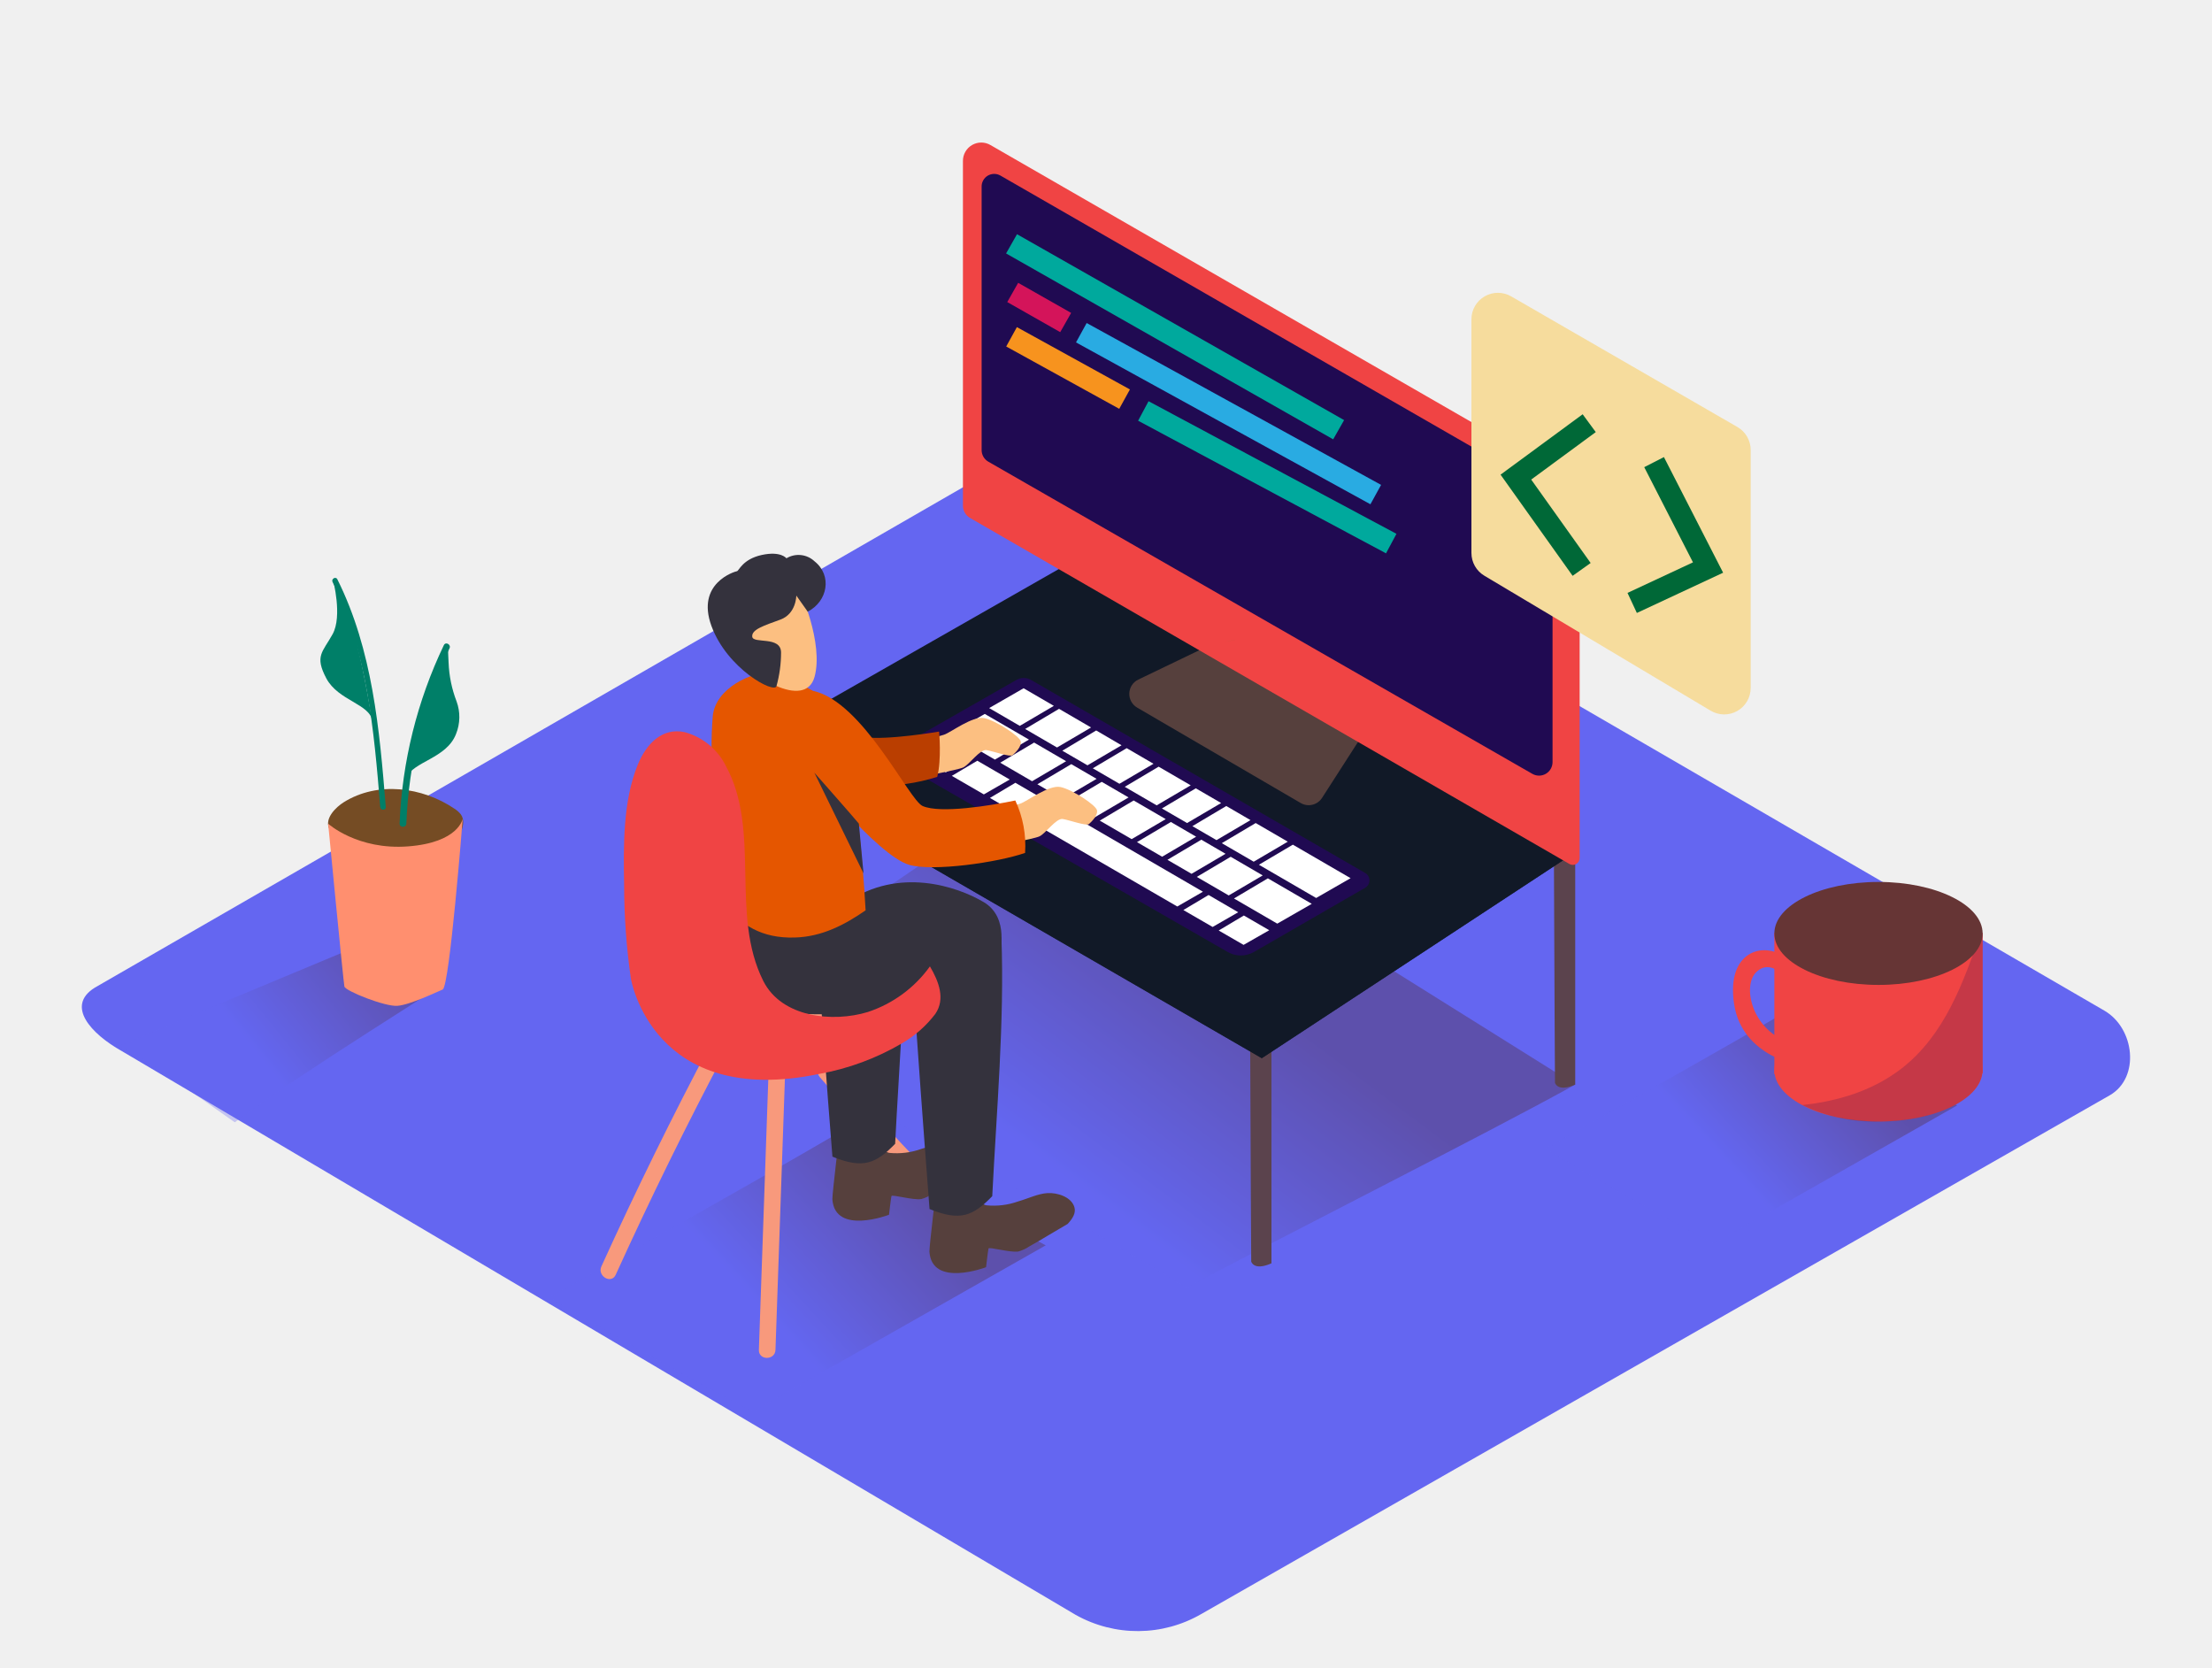
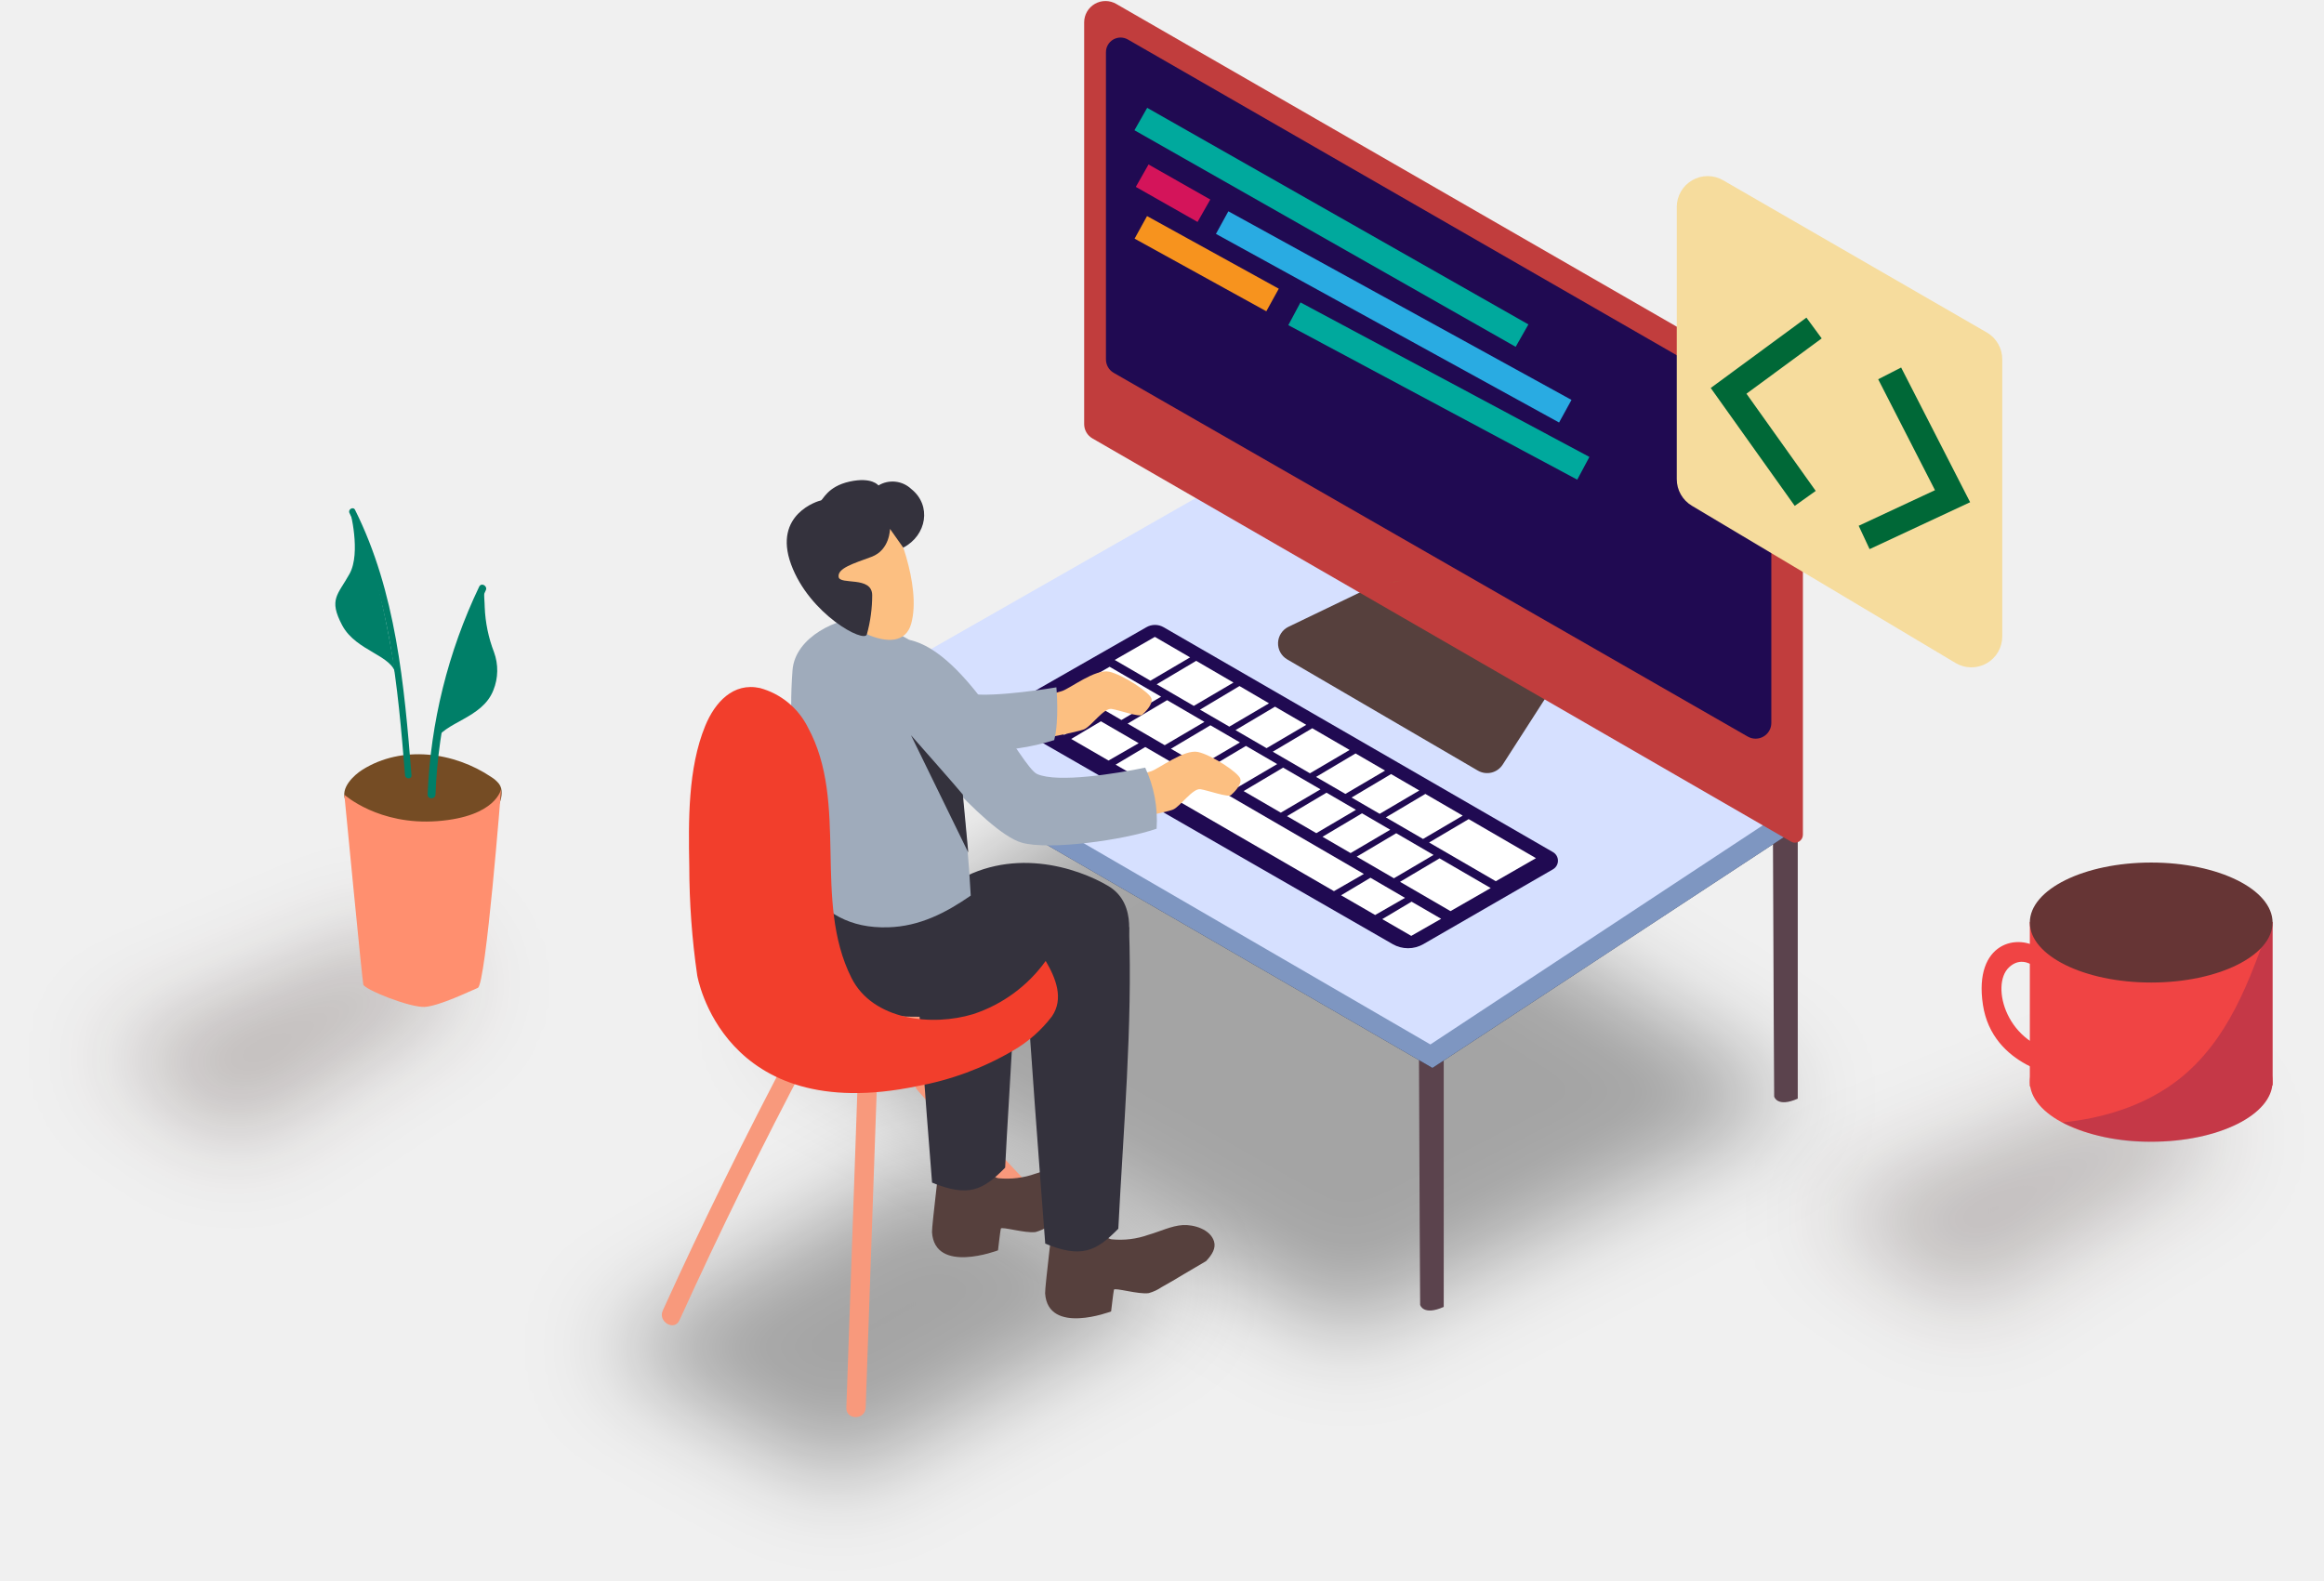
- <svg xmlns="http://www.w3.org/2000/svg" xmlns:xlink="http://www.w3.org/1999/xlink" id="Layer_2" data-name="Layer 2" viewBox="0 0 400 300" width="406" height="306" class="illustration styles_illustrationTablet__1DWOa">
+ <svg xmlns="http://www.w3.org/2000/svg" width="366" height="249" viewBox="0 0 366 249" fill="none">
+   <g opacity="0.32" filter="url(#filter0_f)">
+     <path d="M147.265 182.287C131.167 191.676 119.667 197.979 94.911 212.108C113.648 223.496 130.03 231.86 132.142 233.098L185.937 202.557C181.623 200.283 167.342 192.194 147.265 182.287Z" fill="url(#paint0_linear)" />
+   </g>
+   <g opacity="0.32" filter="url(#filter1_f)">
+     <path d="M49.084 171.609C57.438 166.047 65.933 160.688 74.378 155.278L62.38 146.518L15.914 165.905C21.527 168.848 29.109 174.36 37.087 179.973C41.055 177.141 45.024 174.309 49.084 171.609Z" fill="url(#paint1_linear)" />
+   </g>
+   <g opacity="0.32" filter="url(#filter2_f)">
+     <path d="M322.878 197C332.166 191.015 341.611 185.248 351 179.426L337.661 170L286 190.862C292.24 194.029 300.67 199.96 309.54 206C313.952 202.953 318.365 199.905 322.878 197Z" fill="url(#paint2_linear)" />
+   </g>
+   <path d="M78.935 124.219C78.866 123.932 78.738 123.662 78.56 123.427C78.232 123.028 77.841 122.685 77.403 122.412C71.505 118.423 63.335 117.337 57.103 121.225C55.682 122.118 53.56 124.138 54.403 126.046C54.89 127.152 56.372 127.802 57.448 128.248C60.869 129.616 64.445 130.56 68.095 131.06C69.415 131.283 70.754 131.507 72.084 131.628C73.004 131.717 73.931 131.573 74.781 131.209C75.63 130.846 76.375 130.274 76.946 129.548C77.87 128.34 79.352 125.985 78.935 124.219Z" fill="#754C24" />
+   <path d="M54.23 125.173C54.23 125.173 59.609 130.045 68.907 129.335C78.204 128.624 78.925 124.26 78.925 124.26C78.925 124.26 76.519 155.075 75.251 155.603C73.982 156.131 69.232 158.424 66.938 158.597C64.644 158.77 57.397 155.867 57.214 155.065C57.031 154.263 54.23 125.173 54.23 125.173Z" fill="#FF8F6F" />
+   <path d="M55.915 80.31C55.631 79.731 54.748 80.239 55.042 80.817C61.406 93.647 62.645 108.091 63.791 122.118C63.842 122.757 64.857 122.767 64.806 122.118C63.66 107.857 62.381 93.261 55.915 80.31Z" fill="#007F68" />
+   <path d="M55.113 80.391C55.113 80.391 56.889 87.05 55.052 90.379C53.215 93.708 51.703 94.368 53.895 98.499C56.087 102.63 61.954 103.188 62.34 106.355C62.726 109.522 59.538 86.045 55.113 80.391Z" fill="#007F68" />
+   <path d="M75.464 92.409C70.563 102.659 67.8 113.8 67.344 125.153C67.344 125.944 68.552 125.934 68.582 125.153C69.013 114.016 71.703 103.083 76.489 93.018C76.875 92.317 75.809 91.688 75.464 92.409Z" fill="#007F68" />
+   <path d="M76.337 95.647C76.337 94.977 76.185 93.617 76.256 92.49L75.545 92.937C73.129 98.813 69.516 112.617 68.44 116.84C69.912 113.673 75.931 113.237 77.697 108.72C78.476 106.803 78.513 104.664 77.799 102.721C76.927 100.459 76.434 98.069 76.337 95.647V95.647Z" fill="#007F68" />
+   <g opacity="0.32" filter="url(#filter3_f)">
+     <path d="M211.809 210.352C228.171 201.542 266.893 182.064 283.133 173.051L189.672 114.576L122.235 160.363C139.348 169.315 188.129 195.705 211.809 210.352Z" fill="url(#paint3_linear)" />
+   </g>
+   <path d="M132.933 111.775C133.004 133.425 133.126 152.913 133.126 152.913C133.126 152.913 133.583 154.679 136.841 153.238V110.476C135.542 110.912 134.242 111.328 132.933 111.775Z" fill="#5B434D" />
+   <path d="M223.461 164.393C223.532 186.043 223.654 205.531 223.654 205.531C223.654 205.531 224.111 207.297 227.369 205.855V163.134C226.069 163.54 224.77 163.987 223.461 164.393Z" fill="#5B434D" />
+   <path d="M279.215 131.588C279.286 153.238 279.408 172.726 279.408 172.726C279.408 172.726 279.865 174.492 283.123 173.051V130.329C281.834 130.756 280.535 131.182 279.215 131.588Z" fill="#5B434D" />
+   <path d="M132.172 110.476V114.16L225.592 168.209L283.041 130.481L283.133 126.361" fill="#111927" />
+   <path opacity="0.76" d="M132.172 110.476V114.16L225.592 168.209L283.041 130.481L283.133 126.361" fill="#A1BDF2" />
+   <path d="M132.172 110.476L192.28 76.189L283.133 126.361L225.268 164.514L132.172 110.476Z" fill="#D6E0FF" />
+   <path d="M215.585 92.632L202.928 98.722C202.45 98.951 202.044 99.306 201.753 99.749C201.462 100.191 201.297 100.705 201.276 101.234C201.255 101.763 201.379 102.288 201.634 102.752C201.89 103.216 202.266 103.602 202.725 103.868L232.738 121.377C233.387 121.755 234.157 121.868 234.887 121.692C235.617 121.516 236.25 121.065 236.656 120.433L243.944 109.095" fill="#56403D" />
+   <path d="M279.215 60.182L175.817 0.632C175.305 0.328 174.722 0.166 174.126 0.162C173.531 0.157 172.945 0.311 172.429 0.607C171.913 0.904 171.485 1.332 171.188 1.848C170.892 2.364 170.738 2.95 170.742 3.546V66.811C170.743 67.265 170.864 67.712 171.092 68.106C171.32 68.499 171.647 68.826 172.041 69.054L282.057 132.562C282.247 132.673 282.464 132.732 282.684 132.732C282.904 132.733 283.121 132.675 283.311 132.565C283.502 132.454 283.66 132.296 283.77 132.104C283.879 131.913 283.936 131.696 283.935 131.476V68.465C283.941 66.792 283.509 65.147 282.681 63.694C281.853 62.24 280.658 61.029 279.215 60.182V60.182Z" fill="#C13D3D" />
+   <path d="M177.614 6.215L275.52 62.547C276.566 63.149 277.435 64.015 278.039 65.06C278.643 66.104 278.961 67.289 278.961 68.495V113.866C278.963 114.301 278.849 114.729 278.632 115.107C278.415 115.484 278.103 115.798 277.726 116.016C277.349 116.234 276.922 116.349 276.487 116.349C276.051 116.35 275.623 116.235 275.246 116.018L175.401 58.731C175.028 58.517 174.718 58.208 174.502 57.835C174.286 57.463 174.173 57.04 174.173 56.61V8.245C174.168 7.84 174.271 7.441 174.469 7.088C174.668 6.735 174.957 6.44 175.306 6.235C175.655 6.029 176.052 5.918 176.457 5.915C176.862 5.912 177.261 6.015 177.614 6.215V6.215Z" fill="#200A52" />
+   <path d="M219.852 91.613C220.43 91.501 220.898 91.407 220.896 91.401C220.895 91.396 220.426 91.481 219.848 91.593C219.27 91.704 218.802 91.799 218.803 91.804C218.804 91.81 219.274 91.724 219.852 91.613Z" fill="#AB643C" />
+   <path d="M271.532 65.115C272.12 65.115 272.597 64.597 272.597 63.958C272.597 63.319 272.12 62.801 271.532 62.801C270.943 62.801 270.466 63.319 270.466 63.958C270.466 64.597 270.943 65.115 271.532 65.115Z" fill="#659FE4" />
+   <path d="M268.131 63.42C268.72 63.42 269.197 62.902 269.197 62.263C269.197 61.624 268.72 61.106 268.131 61.106C267.543 61.106 267.065 61.624 267.065 62.263C267.065 62.902 267.543 63.42 268.131 63.42Z" fill="#C5E9FF" />
+   <path d="M179.664 18.75L239.701 52.864" stroke="#00A99D" stroke-width="4.06" stroke-miterlimit="10" />
+   <path d="M179.877 27.672L189.601 33.194" stroke="#D4145A" stroke-width="4.06" stroke-miterlimit="10" />
+   <path d="M192.473 35.061L246.512 64.77" stroke="#29ABE2" stroke-width="4.06" stroke-miterlimit="10" />
+   <path d="M179.664 35.812L200.41 47.251" stroke="#F7931E" stroke-width="4.06" stroke-miterlimit="10" />
+   <path d="M203.851 49.424L249.354 73.763" stroke="#00A99D" stroke-width="4.06" stroke-miterlimit="10" />
+   <path d="M315.329 56.6V100.245C315.331 101.105 315.104 101.951 314.672 102.696C314.239 103.44 313.617 104.056 312.869 104.482C312.121 104.907 311.273 105.126 310.412 105.116C309.551 105.106 308.709 104.868 307.97 104.426L266.446 79.66C265.722 79.229 265.122 78.617 264.706 77.884C264.289 77.15 264.071 76.322 264.071 75.478V32.605C264.07 31.751 264.295 30.911 264.722 30.171C265.149 29.431 265.763 28.817 266.503 28.39C267.243 27.962 268.082 27.738 268.936 27.738C269.791 27.739 270.63 27.965 271.369 28.393L312.893 52.367C313.636 52.795 314.253 53.412 314.681 54.155C315.109 54.899 315.332 55.742 315.329 56.6V56.6Z" fill="#F6DC9D" />
+   <path d="M285.691 51.667L272.232 61.563L284.3 78.503" stroke="#006837" stroke-width="4.06" stroke-miterlimit="10" />
+   <path d="M297.597 58.812L307.503 78.158L293.577 84.654" stroke="#006837" stroke-width="4.06" stroke-miterlimit="10" />
+   <path d="M180.527 98.803L158.714 111.268C158.487 111.4 158.298 111.589 158.166 111.817C158.035 112.045 157.966 112.304 157.966 112.567C157.966 112.83 158.035 113.088 158.166 113.316C158.298 113.544 158.487 113.734 158.714 113.866L219.33 148.711C220.065 149.134 220.898 149.357 221.746 149.357C222.594 149.357 223.427 149.134 224.161 148.711L244.573 136.927C244.811 136.79 245.009 136.592 245.147 136.354C245.284 136.117 245.357 135.847 245.357 135.572C245.357 135.297 245.284 135.027 245.147 134.789C245.009 134.551 244.811 134.354 244.573 134.217L183.267 98.803C182.851 98.56 182.378 98.431 181.897 98.431C181.415 98.431 180.942 98.56 180.527 98.803V98.803Z" fill="#200A52" />
+   <path d="M213.484 118.677L207.262 122.372L211.88 125.051L218.132 121.377L213.484 118.677Z" fill="white" />
+   <path d="M206.663 114.708L200.441 118.403L206.297 121.803L212.55 118.129L206.663 114.708Z" fill="white" />
+   <path d="M181.876 100.316L175.553 103.949L181.176 107.218L187.428 103.543L181.876 100.316Z" fill="white" />
+   <path d="M195.203 108.06L188.981 111.775L193.6 114.455L199.852 110.78L195.203 108.06Z" fill="white" />
+   <path d="M188.383 104.091L182.161 107.786L188.007 111.186C188.697 110.79 192.615 108.476 194.259 107.512L188.383 104.091Z" fill="white" />
+   <path d="M219.076 121.925L212.854 125.62L217.28 128.188L223.522 124.513L219.076 121.925Z" fill="white" />
+   <path d="M200.796 111.308L194.574 115.003L199.467 117.845L205.719 114.17L200.796 111.308Z" fill="white" />
+   <path d="M224.476 125.051L218.254 128.746L224.111 132.146L230.363 128.472L224.476 125.051Z" fill="white" />
+   <path d="M231.297 129.02L225.065 132.704L235.57 138.804L241.893 135.171L231.297 129.02Z" fill="white" />
+   <path d="M174.751 105.025L168.428 108.659L176.609 113.409L182.861 109.735L174.751 105.025Z" fill="white" />
+   <path d="M190.626 114.241L184.404 117.936L189.022 120.616L195.274 116.941L190.626 114.241Z" fill="white" />
+   <path d="M202.075 120.91L195.853 124.605L201.71 128.005L207.962 124.331L202.075 120.91Z" fill="white" />
+   <path d="M196.219 117.49L189.997 121.184L194.889 124.026L201.141 120.352L196.219 117.49Z" fill="white" />
+   <path d="M208.906 124.858L202.684 128.553L207.302 131.233L213.545 127.558L208.906 124.858Z" fill="white" />
+   <path d="M214.499 128.106L208.277 131.801L212.702 134.369L218.944 130.695L214.499 128.106Z" fill="white" />
+   <path d="M183.805 110.283L177.583 113.978L183.429 117.378L189.682 113.704L183.805 110.283Z" fill="white" />
+   <path d="M219.888 131.243L213.666 134.937L219.523 138.338L225.765 134.663L219.888 131.243Z" fill="white" />
+   <path d="M220.487 138.896L228.435 143.514L234.768 139.88L226.709 135.201L220.487 138.896Z" fill="white" />
+   <path d="M215.828 138.256L211.2 141.017L216.569 144.123L221.269 141.423L215.828 138.256Z" fill="white" />
+   <path d="M217.686 144.773L222.253 147.412L226.963 144.722L222.304 142.022L217.686 144.773Z" fill="white" />
+   <path d="M166.946 109.867L162.094 112.567L167.596 115.744L172.356 113.013L166.946 109.867Z" fill="white" />
+   <path d="M173.381 113.612L168.702 116.393L174.579 119.794L179.329 117.063L173.381 113.612Z" fill="white" />
+   <path d="M180.364 117.662L175.695 120.443L210.083 140.368L214.793 137.657L180.364 117.662Z" fill="white" />
+   <path d="M338.785 179.831C349.341 179.831 357.898 175.6 357.898 170.381C357.898 165.162 349.341 160.931 338.785 160.931C328.23 160.931 319.673 165.162 319.673 170.381C319.673 175.6 328.23 179.831 338.785 179.831Z" fill="#F04444" />
+   <path d="M357.908 145.209V170.909C357.908 170.909 343.698 184.104 319.673 171.122V145.209" fill="#F04444" />
+   <path opacity="0.21" d="M342.987 170.127C337.709 174.187 331.335 176.116 324.799 176.806C329.154 178.913 333.948 179.956 338.785 179.851C348.935 179.851 357.228 175.933 357.837 170.98L357.898 170.929V145.209H357.542C354.325 154.405 350.935 163.956 342.987 170.127Z" fill="#200A52" />
+   <path d="M322.535 154.405C322.535 154.405 319.368 149.563 316.384 152.375C313.4 155.187 316.009 164.86 324.768 165.793V169.63C324.768 169.63 313.776 168.138 312.284 158.262C310.792 148.386 317.876 146.864 321.419 149.584" fill="#F04444" />
+   <path d="M338.785 154.76C349.341 154.76 357.898 150.53 357.898 145.311C357.898 140.092 349.341 135.861 338.785 135.861C328.23 135.861 319.673 140.092 319.673 145.311C319.673 150.53 328.23 154.76 338.785 154.76Z" fill="#663535" />
+   <path d="M158.907 145.27C154.198 141.981 148.656 140.195 142.667 141.494C136.293 142.895 130.771 146.904 124.275 147.889C123.26 148.041 119.15 147.777 118.52 148.376C100.443 165.489 151 163.652 151 163.652C155.903 159.592 160.521 155.684 165.393 151.624C163.911 148.376 161.475 147.077 158.907 145.27Z" fill="#F8997C" />
+   <path d="M135.085 170.117L133.288 221.74C133.217 223.699 136.262 223.699 136.333 221.74L138.13 170.117C138.231 168.158 135.197 168.168 135.085 170.117Z" fill="#F8997C" />
+   <path d="M173.016 197.735C163.813 188.729 155.016 179.33 146.626 169.539C145.347 168.047 143.205 170.209 144.474 171.691C152.851 181.475 161.648 190.874 170.864 199.887C172.265 201.257 174.426 199.065 173.016 197.735Z" fill="#F8997C" />
+   <path d="M124.57 165.347C117.424 178.833 110.695 192.525 104.381 206.424C103.579 208.19 106.198 209.743 107.01 207.956C113.323 194.058 120.053 180.365 127.198 166.879C128.112 165.154 125.493 163.611 124.57 165.347Z" fill="#F8997C" />
+   <path d="M160.166 110.76C160.785 110.608 165.992 109.268 167.271 108.842C168.55 108.415 172.508 105.34 174.66 105.797C176.812 106.253 181.146 109.106 181.349 110.06C181.552 111.014 180.334 112.171 179.877 112.587C179.42 113.003 176.284 111.856 175.066 111.663C173.848 111.47 171.909 114.353 170.762 114.861C169.615 115.368 162.206 116.698 162.206 116.698" fill="#FCBF81" />
+   <path d="M174.163 123.407C174.782 123.255 179.989 121.915 181.268 121.489C182.546 121.062 186.505 117.987 188.657 118.444C190.809 118.9 195.143 121.752 195.346 122.707C195.549 123.661 194.331 124.818 193.874 125.234C193.417 125.65 190.281 124.503 189.063 124.31C187.845 124.117 185.906 127 184.759 127.508C183.612 128.015 176.203 129.345 176.203 129.345" fill="#FCBF81" />
+   <path d="M172.143 189.006C173.087 187.991 173.706 186.976 173.381 185.911C172.802 184.013 170.224 183.241 168.458 183.343C166.692 183.444 164.865 184.358 163.079 184.865C161.211 185.536 159.217 185.782 157.243 185.586C156.925 185.539 156.635 185.376 156.431 185.129C155.883 185.008 155.377 184.745 154.962 184.368C154.547 183.99 154.238 183.511 154.066 182.977L148.219 180.886C148.219 180.886 146.727 193.239 146.778 194.081C147.214 200.75 157.171 196.944 157.171 196.944C157.171 196.944 157.527 193.899 157.618 193.523C157.709 193.148 161.526 194.305 163.099 194.061C163.823 193.859 164.508 193.54 165.129 193.117C166.306 192.468 167.464 191.777 168.611 191.087C169.757 190.397 170.955 189.717 172.143 189.006Z" fill="#56403D" />
+   <path d="M150.31 143.413C148.118 143.626 145.925 143.91 143.743 144.225C144.65 158.252 145.665 172.269 146.788 186.276C152.472 188.6 154.776 187.524 158.298 183.921C158.968 170.554 160.135 156.516 160.105 143.037C156.857 143.179 153.588 143.321 150.31 143.413Z" fill="#34323D" />
+   <path d="M126.691 139.566C126.691 139.566 125.747 154.923 133.461 158.343C141.175 161.764 156.999 160.059 164.784 155.491C168.809 153.04 173.032 150.931 177.411 149.188C177.411 149.188 179.441 142.469 174.558 139.566C169.676 136.663 158.978 133.07 149.457 139.566" fill="#34323D" />
+   <path d="M166.022 116.576C166.844 113.44 166.367 108.263 166.367 108.263C166.367 108.263 156.735 109.907 152.675 109.278C148.615 108.649 141.977 100.143 141.977 100.143L142.88 116.992C150.574 118.606 158.542 118.951 166.022 116.576Z" fill="#9FABBB" />
+   <path d="M189.956 198.629C190.9 197.614 191.519 196.599 191.194 195.533C190.616 193.635 188.038 192.863 186.271 192.965C184.505 193.066 182.678 193.98 180.892 194.487C179.024 195.158 177.031 195.404 175.056 195.208C174.738 195.161 174.449 194.999 174.244 194.751C173.696 194.63 173.19 194.367 172.775 193.99C172.36 193.612 172.051 193.133 171.879 192.599L166.032 190.509C166.032 190.509 164.54 202.861 164.591 203.704C165.028 210.372 174.985 206.566 174.985 206.566C174.985 206.566 175.34 203.521 175.431 203.145C175.523 202.77 179.339 203.927 180.912 203.683C181.636 203.481 182.322 203.162 182.942 202.739C184.12 202.09 185.277 201.399 186.424 200.709C187.571 200.019 188.779 199.339 189.956 198.629Z" fill="#56403D" />
+   <path d="M167.464 139.941C165.434 138.987 163.343 139.089 160.927 139.099C161.262 144.042 161.079 145.818 161.384 150.751L161.465 152.06C162.399 166.676 163.495 181.282 164.611 195.888C170.295 198.212 172.599 197.137 176.122 193.533C176.903 177.973 178.375 161.551 177.806 146.062C174.528 142.814 171.625 141.89 167.464 139.941Z" fill="#34323D" />
+   <path d="M126.559 136.389C126.559 136.764 126.63 138.033 126.691 139.566C129.888 143.778 133.796 146.244 139.886 146.062C144.849 145.92 149.021 143.747 152.878 141.068C152.391 132.085 150.939 116.708 148.676 106.02C148.483 105.117 146.138 104.508 145.448 104.132C143.834 103.249 144.778 101.726 143.195 100.783C140.898 99.445 138.507 98.278 136.039 97.291H135.978C132.03 97.23 125.219 100.275 124.813 105.563C124.194 113.683 125.087 118.606 125.717 126.716C125.95 129.984 126.285 133.212 126.559 136.389Z" fill="#9FABBB" />
+   <path d="M140.312 81.893C140.83 82.025 145.215 92.114 143.499 98.245C141.784 104.376 131.37 98.072 128.751 93.403C126.133 88.734 130.467 79.295 140.312 81.893Z" fill="#FCBF81" />
+   <path d="M140.16 83.304C140.16 83.304 140.16 86.633 137.247 87.709C134.334 88.785 131.908 89.506 132.071 90.856C132.233 92.206 137.338 90.663 137.359 93.749C137.36 95.827 137.08 97.896 136.526 99.9C136.202 101.412 127.462 96.773 124.58 88.877C121.697 80.98 128.914 78.879 129.269 78.828C129.624 78.777 130.284 76.626 133.806 75.854C137.328 75.083 138.343 76.463 138.343 76.463C139.147 75.979 140.087 75.771 141.02 75.872C141.954 75.973 142.828 76.376 143.51 77.021C146.768 79.61 145.946 84.34 142.251 86.258L140.16 83.304Z" fill="#34323D" />
+   <path d="M180.354 120.91C175.817 121.854 166.601 123.356 163.343 121.925C160.815 120.819 152.381 102.731 143.215 100.793L141.977 114.597C141.977 114.597 154.938 131.04 160.927 132.735C165.281 133.963 177.004 132.319 182.151 130.532C182.373 127.225 181.755 123.914 180.354 120.91V120.91Z" fill="#9FABBB" />
+   <path d="M151.64 125.163C150.98 124.31 143.469 115.805 143.469 115.805L152.492 134.288L151.64 125.163Z" fill="#34323D" />
+   <path d="M164.682 151.36C161.863 155.29 157.868 158.222 153.274 159.734C146.839 161.693 137.48 160.749 134.1 154.04C127.949 141.799 133.725 126.472 127.229 114.566C126.479 113.061 125.419 111.732 124.12 110.665C122.82 109.598 121.31 108.817 119.687 108.375C115.475 107.451 112.582 110.618 111.06 114.343C108.319 121.022 108.421 129.334 108.553 136.45C108.56 142.197 108.977 147.936 109.801 153.623C109.801 153.623 113.74 177.486 144.433 171.081C149.749 170.118 154.854 168.228 159.516 165.499C161.905 164.121 163.996 162.282 165.667 160.089C167.565 157.328 166.296 154.09 164.682 151.36Z" fill="#F23E2C" />
  <defs>
-     <linearGradient id="linear-gradient" x1="311.03" y1="208.3" x2="332.41" y2="188.56" gradientUnits="userSpaceOnUse">
-       <stop offset="0" stop-color="#6466F1" />
-       <stop offset="1" stop-color="#502019" />
+     <filter id="filter0_f" x="79.911" y="167.287" width="121.025" height="80.811" filterUnits="userSpaceOnUse" color-interpolation-filters="sRGB">
+       <feFlood flood-opacity="0" result="BackgroundImageFix" />
+       <feBlend mode="normal" in="SourceGraphic" in2="BackgroundImageFix" result="shape" />
+       <feGaussianBlur stdDeviation="7.5" result="effect1_foregroundBlur" />
+     </filter>
+     <filter id="filter1_f" x="0.914" y="131.518" width="88.464" height="63.454" filterUnits="userSpaceOnUse" color-interpolation-filters="sRGB">
+       <feFlood flood-opacity="0" result="BackgroundImageFix" />
+       <feBlend mode="normal" in="SourceGraphic" in2="BackgroundImageFix" result="shape" />
+       <feGaussianBlur stdDeviation="7.5" result="effect1_foregroundBlur" />
+     </filter>
+     <filter id="filter2_f" x="271" y="155" width="95" height="66" filterUnits="userSpaceOnUse" color-interpolation-filters="sRGB">
+       <feFlood flood-opacity="0" result="BackgroundImageFix" />
+       <feBlend mode="normal" in="SourceGraphic" in2="BackgroundImageFix" result="shape" />
+       <feGaussianBlur stdDeviation="7.5" result="effect1_foregroundBlur" />
+     </filter>
+     <filter id="filter3_f" x="107.235" y="99.576" width="190.898" height="125.775" filterUnits="userSpaceOnUse" color-interpolation-filters="sRGB">
+       <feFlood flood-opacity="0" result="BackgroundImageFix" />
+       <feBlend mode="normal" in="SourceGraphic" in2="BackgroundImageFix" result="shape" />
+       <feGaussianBlur stdDeviation="7.5" result="effect1_foregroundBlur" />
+     </filter>
+     <linearGradient id="paint0_linear" x1="12608.1" y1="12145.2" x2="13771" y2="10222.2" gradientUnits="userSpaceOnUse">
+       <stop stop-color="#6466F1" />
+       <stop offset="1" />
    </linearGradient>
-     <linearGradient id="linear-gradient-2" x1="137.47" y1="235.44" x2="163.23" y2="211.66" xlink:href="#linear-gradient" />
-     <linearGradient id="linear-gradient-3" x1="44.8" y1="187.6" x2="68.37" y2="168.6" xlink:href="#linear-gradient" />
-     <linearGradient id="linear-gradient-4" x1="189.93" y1="210.01" x2="218.27" y2="172.22" xlink:href="#linear-gradient" />
+     <linearGradient id="paint1_linear" x1="2635.1" y1="6422.57" x2="3396.84" y2="5349.48" gradientUnits="userSpaceOnUse">
+       <stop stop-color="#6466F1" />
+       <stop offset="1" stop-color="#220D0A" stop-opacity="0.81" />
+     </linearGradient>
+     <linearGradient id="paint2_linear" x1="3198" y1="6923.6" x2="4008.54" y2="5743.88" gradientUnits="userSpaceOnUse">
+       <stop stop-color="#6466F1" />
+       <stop offset="1" stop-color="#1D0B08" stop-opacity="0.76" />
+     </linearGradient>
+     <linearGradient id="paint3_linear" x1="30681.6" y1="20228.4" x2="32786.5" y2="15513.1" gradientUnits="userSpaceOnUse">
+       <stop stop-color="#6466F1" />
+       <stop offset="1" />
+     </linearGradient>
  </defs>
-   <path d="M194.51,291.25,22,189.3c-5.49-3.08-10.2-8.15-4.85-11.46L190.29,78.06c2.6-1.61,6.54-2.66,9.18-1.13L380.54,182c5.49,3.19,6.48,12.1,1,15.29L217.25,291.09A22.94,22.94,0,0,1,194.51,291.25Z" fill="#6466F1" />
-   <path d="M322.29,182.6c-13.16,7.67-22.56,12.83-42.8,24.38,15.32,9.31,28.71,16.14,30.43,17.16l44-25C350.35,197.31,338.67,190.7,322.29,182.6Z" opacity="0.32" fill="url(#linear-gradient)" />
-   <path d="M151,204.47c-15.86,9.25-27.19,15.46-51.58,29.38,18.46,11.22,34.6,19.46,36.68,20.68l53-30.09C184.85,222.2,170.78,214.23,151,204.47Z" opacity="0.32" fill="url(#linear-gradient-2)" />
-   <path d="M54.27,193.95c8.23-5.48,16.6-10.76,24.92-16.09l-11.82-8.63L21.59,188.33c5.53,2.9,13,8.33,20.86,13.86C46.36,199.4,50.27,196.61,54.27,193.95Z" opacity="0.32" fill="url(#linear-gradient-3)" />
-   <path d="M83.68,147.26a2.1,2.1,0,0,0-.37-.78,4.67,4.67,0,0,0-1.14-1c-5.81-3.93-13.86-5-20-1.17-1.4.88-3.49,2.87-2.66,4.75.48,1.09,1.94,1.73,3,2.17A44.57,44.57,0,0,0,73,154c1.3.22,2.62.44,3.93.56a5.43,5.43,0,0,0,4.79-2.05C82.63,151.32,84.09,149,83.68,147.26Z" fill="#754c24" />
-   <path d="M59.34,148.2s5.3,4.8,14.46,4.1,9.87-5,9.87-5-2.37,30.36-3.62,30.88-5.93,2.78-8.19,2.95-9.4-2.69-9.58-3.48S59.34,148.2,59.34,148.2Z" fill="#ff8f6f" />
-   <path d="M61,104c-.28-.57-1.15-.07-.86.5,6.27,12.64,7.49,26.87,8.62,40.69.05.63,1.05.64,1,0C68.63,131.14,67.37,116.76,61,104Z" fill="#007f68" />
-   <path d="M60.21,104.08s1.75,6.56-.06,9.84-3.3,3.93-1.14,8,7.94,4.62,8.32,7.74S64.57,109.65,60.21,104.08Z" fill="#007f68" />
-   <path d="M80.26,115.92a82.45,82.45,0,0,0-8,32.26c0,.78,1.19.77,1.22,0a81,81,0,0,1,7.79-31.66C81.65,115.83,80.6,115.21,80.26,115.92Z" fill="#007f68" />
-   <path d="M81.12,119.11c0-.66-.15-2-.08-3.11l-.7.44c-2.38,5.79-5.94,19.39-7,23.55,1.45-3.12,7.38-3.55,9.12-8a8.19,8.19,0,0,0,.1-5.91A21.82,21.82,0,0,1,81.12,119.11Z" fill="#007f68" />
-   <path d="M214.59,232.12c16.12-8.68,54.27-27.87,70.27-36.75l-92.08-57.61-66.44,45.11C143.2,191.69,191.26,217.69,214.59,232.12Z" opacity="0.32" fill="url(#linear-gradient-4)" />
-   <path d="M136.88,135c.07,21.33.19,40.53.19,40.53s.45,1.74,3.66.32V133.72C139.45,134.15,138.17,134.56,136.88,135Z" fill="#5b434d" />
-   <path d="M226.07,186.84c.07,21.33.19,40.53.19,40.53s.45,1.74,3.66.32V185.6C228.64,186,227.36,186.44,226.07,186.84Z" fill="#5b434d" />
-   <path d="M281,154.52c.07,21.33.19,40.53.19,40.53s.45,1.74,3.66.32V153.28C283.58,153.7,282.3,154.12,281,154.52Z" fill="#5b434d" />
-   <polyline points="136.13 133.72 136.13 137.35 228.17 190.6 284.77 153.43 284.86 149.37" fill="#111927" />
-   <polyline points="136.13 133.72 136.13 137.35 228.17 190.6 284.77 153.43 284.86 149.37" fill="#111927" opacity="0.76" />
-   <polygon points="136.13 133.72 195.35 99.94 284.86 149.37 227.85 186.96 136.13 133.72" fill="#111927" />
-   <path d="M218.31,116.14l-12.47,6a2.87,2.87,0,0,0-.2,5.07l29.57,17.25a2.87,2.87,0,0,0,3.86-.93l7.18-11.17" fill="#56403d" />
-   <path d="M281,84.17,179.13,25.5a3.31,3.31,0,0,0-5,2.87V90.7a2.56,2.56,0,0,0,1.28,2.21l108.39,62.57a1.23,1.23,0,0,0,1.85-1.07V92.33A9.42,9.42,0,0,0,281,84.17Z" fill="#F04444" />
-   <path d="M180.9,31l96.46,55.5a6.76,6.76,0,0,1,3.39,5.86v44.7a2.44,2.44,0,0,1-3.66,2.12L178.72,82.74a2.41,2.41,0,0,1-1.21-2.09V33A2.27,2.27,0,0,1,180.9,31Z" fill="#200a52" />
-   <ellipse cx="222.52" cy="115.11" rx="1.05" ry="0.01" transform="translate(-17.76 44.17) rotate(-10.9)" fill="#ab643c" />
-   <ellipse cx="273.43" cy="87.89" rx="1.05" ry="1.14" fill="#659fe4" />
-   <ellipse cx="270.08" cy="86.22" rx="1.05" ry="1.14" fill="#c5e9ff" />
-   <line x1="182.92" y1="43.35" x2="242.07" y2="76.96" fill="none" stroke="#00a99d" stroke-miterlimit="10" stroke-width="4" />
-   <line x1="183.13" y1="52.14" x2="192.71" y2="57.58" fill="none" stroke="#d4145a" stroke-miterlimit="10" stroke-width="4" />
-   <line x1="195.54" y1="59.42" x2="248.78" y2="88.69" fill="none" stroke="#29abe2" stroke-miterlimit="10" stroke-width="4" />
-   <line x1="182.92" y1="60.16" x2="203.36" y2="71.43" fill="none" stroke="#f7931e" stroke-miterlimit="10" stroke-width="4" />
-   <line x1="206.75" y1="73.57" x2="251.58" y2="97.55" fill="none" stroke="#00a99d" stroke-miterlimit="10" stroke-width="4" />
-   <path d="M316.58,80.64v43a4.79,4.79,0,0,1-7.25,4.12l-40.91-24.4a4.79,4.79,0,0,1-2.34-4.12V57a4.79,4.79,0,0,1,7.19-4.15l40.91,23.62A4.79,4.79,0,0,1,316.58,80.64Z" fill="#F6DC9D" />
-   <polyline points="287.38 75.78 274.12 85.53 286.01 102.22" fill="none" stroke="#006837" stroke-miterlimit="10" stroke-width="4" />
-   <polyline points="299.11 82.82 308.87 101.88 295.15 108.28" fill="none" stroke="#006837" stroke-miterlimit="10" stroke-width="4" />
-   <path d="M183.77,122.22,162.28,134.5a1.48,1.48,0,0,0,0,2.56L222,171.39a4.77,4.77,0,0,0,4.76,0l20.11-11.61a1.54,1.54,0,0,0,0-2.67l-60.4-34.89A2.67,2.67,0,0,0,183.77,122.22Z" fill="#200a52" />
-   <path d="M216.24,141.8l-6.13,3.64,4.55,2.64,6.16-3.62Z" fill="#fff" />
-   <path d="M209.52,137.89l-6.13,3.64,5.77,3.35,6.16-3.62Z" fill="#fff" />
-   <path d="M185.1,123.71l-6.23,3.58,5.54,3.22,6.16-3.62Z" fill="#fff" />
-   <path d="M198.23,131.34,192.1,135l4.55,2.64,6.16-3.62Z" fill="#fff" />
-   <path d="M191.51,127.43l-6.13,3.64,5.76,3.35c.68-.39,4.54-2.67,6.16-3.62Z" fill="#fff" />
-   <path d="M221.75,145l-6.13,3.64,4.36,2.53,6.15-3.62Z" fill="#fff" />
-   <path d="M203.74,134.54l-6.13,3.64,4.82,2.8,6.16-3.62Z" fill="#fff" />
-   <path d="M227.07,148.08l-6.13,3.64,5.77,3.35,6.16-3.62Z" fill="#fff" />
-   <polygon points="233.79 151.99 227.65 155.62 238 161.63 244.23 158.05 233.79 151.99" fill="#fff" />
-   <path d="M178.08,128.35l-6.23,3.58,8.06,4.68,6.16-3.62Z" fill="#fff" />
-   <path d="M193.72,137.43l-6.13,3.64,4.55,2.64,6.16-3.62Z" fill="#fff" />
-   <path d="M205,144l-6.13,3.64,5.77,3.35,6.16-3.62Z" fill="#fff" />
-   <path d="M199.23,140.63l-6.13,3.64,4.82,2.8,6.16-3.62Z" fill="#fff" />
-   <path d="M211.73,147.89l-6.13,3.64,4.55,2.64,6.15-3.62Z" fill="#fff" />
-   <path d="M217.24,151.09l-6.13,3.64,4.36,2.53,6.15-3.62Z" fill="#fff" />
-   <path d="M187,133.53l-6.13,3.64,5.76,3.35,6.16-3.62Z" fill="#fff" />
-   <path d="M222.55,154.18l-6.13,3.64,5.77,3.35,6.15-3.62Z" fill="#fff" />
-   <polygon points="223.14 161.72 230.97 166.27 237.21 162.69 229.27 158.08 223.14 161.72" fill="#fff" />
-   <polygon points="218.55 161.09 213.99 163.81 219.28 166.87 223.91 164.21 218.55 161.09" fill="#fff" />
-   <polygon points="220.38 167.51 224.88 170.11 229.52 167.46 224.93 164.8 220.38 167.51" fill="#fff" />
-   <polygon points="170.39 133.12 165.61 135.78 171.03 138.91 175.72 136.22 170.39 133.12" fill="#fff" />
-   <polygon points="176.73 136.81 172.12 139.55 177.91 142.9 182.59 140.21 176.73 136.81" fill="#fff" />
-   <polygon points="183.61 140.8 179.01 143.54 212.89 163.17 217.53 160.5 183.61 140.8" fill="#fff" />
-   <ellipse cx="339.69" cy="192.74" rx="18.83" ry="9.31" fill="#F04444" />
-   <path d="M358.53,167.94v25.32s-14,13-37.67.21V167.94" fill="#F04444" />
-   <path d="M343.83,192.49c-5.2,4-11.48,5.9-17.92,6.58a30.14,30.14,0,0,0,13.78,3c10,0,18.17-3.86,18.77-8.74l.06-.05V167.94h-.35C355,177,351.66,186.41,343.83,192.49Z" fill="#200a52" opacity="0.21" />
-   <path d="M323.68,177s-3.12-4.77-6.06-2-.37,12.3,8.26,13.22V192s-10.83-1.47-12.3-11.2,5.51-11.23,9-8.55" fill="#F04444" />
-   <ellipse cx="339.69" cy="168.04" rx="18.83" ry="9.31" fill="#663535" />
-   <path d="M162.47,168c-4.64-3.24-10.1-5-16-3.72-6.28,1.38-11.72,5.33-18.12,6.3-1,.15-5.05-.11-5.67.48-17.81,16.86,32,15.05,32,15.05,4.83-4,9.38-7.85,14.18-11.85C167.4,171.06,165,169.78,162.47,168Z" fill="#f8997c" />
-   <path d="M139,192.48l-1.77,50.86c-.07,1.93,2.93,1.93,3,0L142,192.48C142.1,190.55,139.11,190.56,139,192.48Z" fill="#f8997c" />
-   <path d="M176.37,219.69q-13.6-13.31-26-27.78c-1.26-1.47-3.37.66-2.12,2.12q12.38,14.46,26,27.78C175.63,223.16,177.76,221,176.37,219.69Z" fill="#f8997c" />
-   <path d="M128.64,187.78q-10.56,19.93-19.89,40.47c-.79,1.74,1.79,3.27,2.59,1.51q9.33-20.54,19.89-40.47C132.13,187.59,129.55,186.07,128.64,187.78Z" fill="#f8997c" />
-   <path d="M163.71,134c.61-.15,5.74-1.47,7-1.89s5.16-3.45,7.28-3,6.39,3.26,6.59,4.2-1,2.08-1.45,2.49-3.54-.72-4.74-.91-3.11,2.65-4.24,3.15-8.43,1.81-8.43,1.81" fill="#fcbf81" />
-   <path d="M177.5,146.46c.61-.15,5.74-1.47,7-1.89s5.16-3.45,7.28-3,6.39,3.26,6.59,4.2-1,2.08-1.45,2.49-3.54-.72-4.74-.91-3.11,2.65-4.24,3.15-8.43,1.81-8.43,1.81" fill="#fcbf81" />
-   <path d="M175.51,211.09c.93-1,1.54-2,1.22-3.05-.57-1.87-3.11-2.63-4.85-2.53s-3.54,1-5.3,1.5a13.17,13.17,0,0,1-5.75.71,1.28,1.28,0,0,1-.8-.45,3.17,3.17,0,0,1-2.33-2.12l-5.76-2.06s-1.47,12.17-1.42,13c.43,6.57,10.24,2.82,10.24,2.82s.35-3,.44-3.37,3.85.77,5.4.53a6.8,6.8,0,0,0,2-.93c1.16-.64,2.3-1.32,3.43-2S174.34,211.79,175.51,211.09Z" fill="#56403d" />
-   <path d="M154,166.17c-2.16.21-4.32.49-6.47.8q1.34,20.73,3,41.43c5.6,2.29,7.87,1.23,11.34-2.32.66-13.17,1.81-27,1.78-40.28C160.45,165.94,157.23,166.08,154,166.17Z" fill="#34323d" />
-   <path d="M130.73,162.38s-.93,15.13,6.67,18.5,23.19,1.69,30.86-2.81a82.82,82.82,0,0,1,12.44-6.21s2-6.62-2.81-9.48-15.35-6.4-24.73,0" fill="#34323d" />
-   <path d="M169.48,139.73c.81-3.09.34-8.19.34-8.19s-9.49,1.62-13.49,1-10.54-9-10.54-9l.89,16.6C154.26,141.73,162.11,142.07,169.48,139.73Z" fill="#ba3e00" />
-   <path d="M193.06,220.57c.93-1,1.54-2,1.22-3.05-.57-1.87-3.11-2.63-4.85-2.53s-3.54,1-5.3,1.5a13.17,13.17,0,0,1-5.75.71,1.28,1.28,0,0,1-.8-.45,3.17,3.17,0,0,1-2.33-2.12l-5.76-2.06s-1.47,12.17-1.42,13c.43,6.57,10.24,2.82,10.24,2.82s.35-3,.44-3.37,3.85.77,5.4.53a6.8,6.8,0,0,0,2-.93c1.16-.64,2.3-1.32,3.43-2S191.9,221.27,193.06,220.57Z" fill="#56403d" />
-   <path d="M170.9,162.75c-2-.94-4.06-.84-6.44-.83.33,4.87.15,6.62.45,11.48l.08,1.29c.92,14.4,2,28.79,3.1,43.18,5.6,2.29,7.87,1.23,11.34-2.32.77-15.33,2.22-31.51,1.66-46.77C177.86,165.58,175,164.67,170.9,162.75Z" fill="#34323d" />
-   <path d="M130.6,159.25c0,.37.07,1.62.13,3.13,3.15,4.15,7,6.58,13,6.4,4.89-.14,9-2.28,12.8-4.92-.48-8.85-1.91-24-4.14-34.53-.19-.89-2.5-1.49-3.18-1.86-1.59-.87-.66-2.37-2.22-3.3a53.5,53.5,0,0,0-7.05-3.44h-.06c-3.89-.06-10.6,2.94-11,8.15-.61,8,.27,12.85.89,20.84C130,152.94,130.33,156.12,130.6,159.25Z" fill="#e55600" />
-   <path d="M144.15,105.56c.51.13,4.83,10.07,3.14,16.11s-11.95-.17-14.53-4.77S134.45,103,144.15,105.56Z" fill="#fcbf81" />
-   <path d="M144,106.95s0,3.28-2.87,4.34-5.26,1.77-5.1,3.1,5.19-.19,5.21,2.85a22.66,22.66,0,0,1-.82,6.06c-.32,1.49-8.93-3.08-11.77-10.86s4.27-9.85,4.62-9.9,1-2.17,4.47-2.93,4.47.6,4.47.6a4.23,4.23,0,0,1,5.09.55c3.21,2.55,2.4,7.21-1.24,9.1Z" fill="#34323d" />
-   <path d="M183.6,144c-4.47.93-13.55,2.41-16.76,1-2.49-1.09-10.8-18.91-19.83-20.82l-1.22,13.6s12.77,16.2,18.67,17.87c4.29,1.21,15.84-.41,20.91-2.17A19.35,19.35,0,0,0,183.6,144Z" fill="#e55600" />
-   <path d="M155.31,148.19c-.65-.84-8.05-9.22-8.05-9.22l8.89,18.21Z" fill="#34323d" />
-   <path d="M168.16,174a22.48,22.48,0,0,1-11.24,8.25c-6.34,1.93-15.56,1-18.89-5.61-6.06-12.06-.37-27.16-6.77-38.89a11.76,11.76,0,0,0-7.43-6.1c-4.15-.91-7,2.21-8.5,5.88-2.7,6.58-2.6,14.77-2.47,21.78a118.92,118.92,0,0,0,1.23,16.92s3.88,23.51,34.12,17.2a45.47,45.47,0,0,0,14.86-5.5,20.48,20.48,0,0,0,6.06-5.33C171,179.88,169.75,176.69,168.16,174Z" fill="#F04444" />
</svg>
